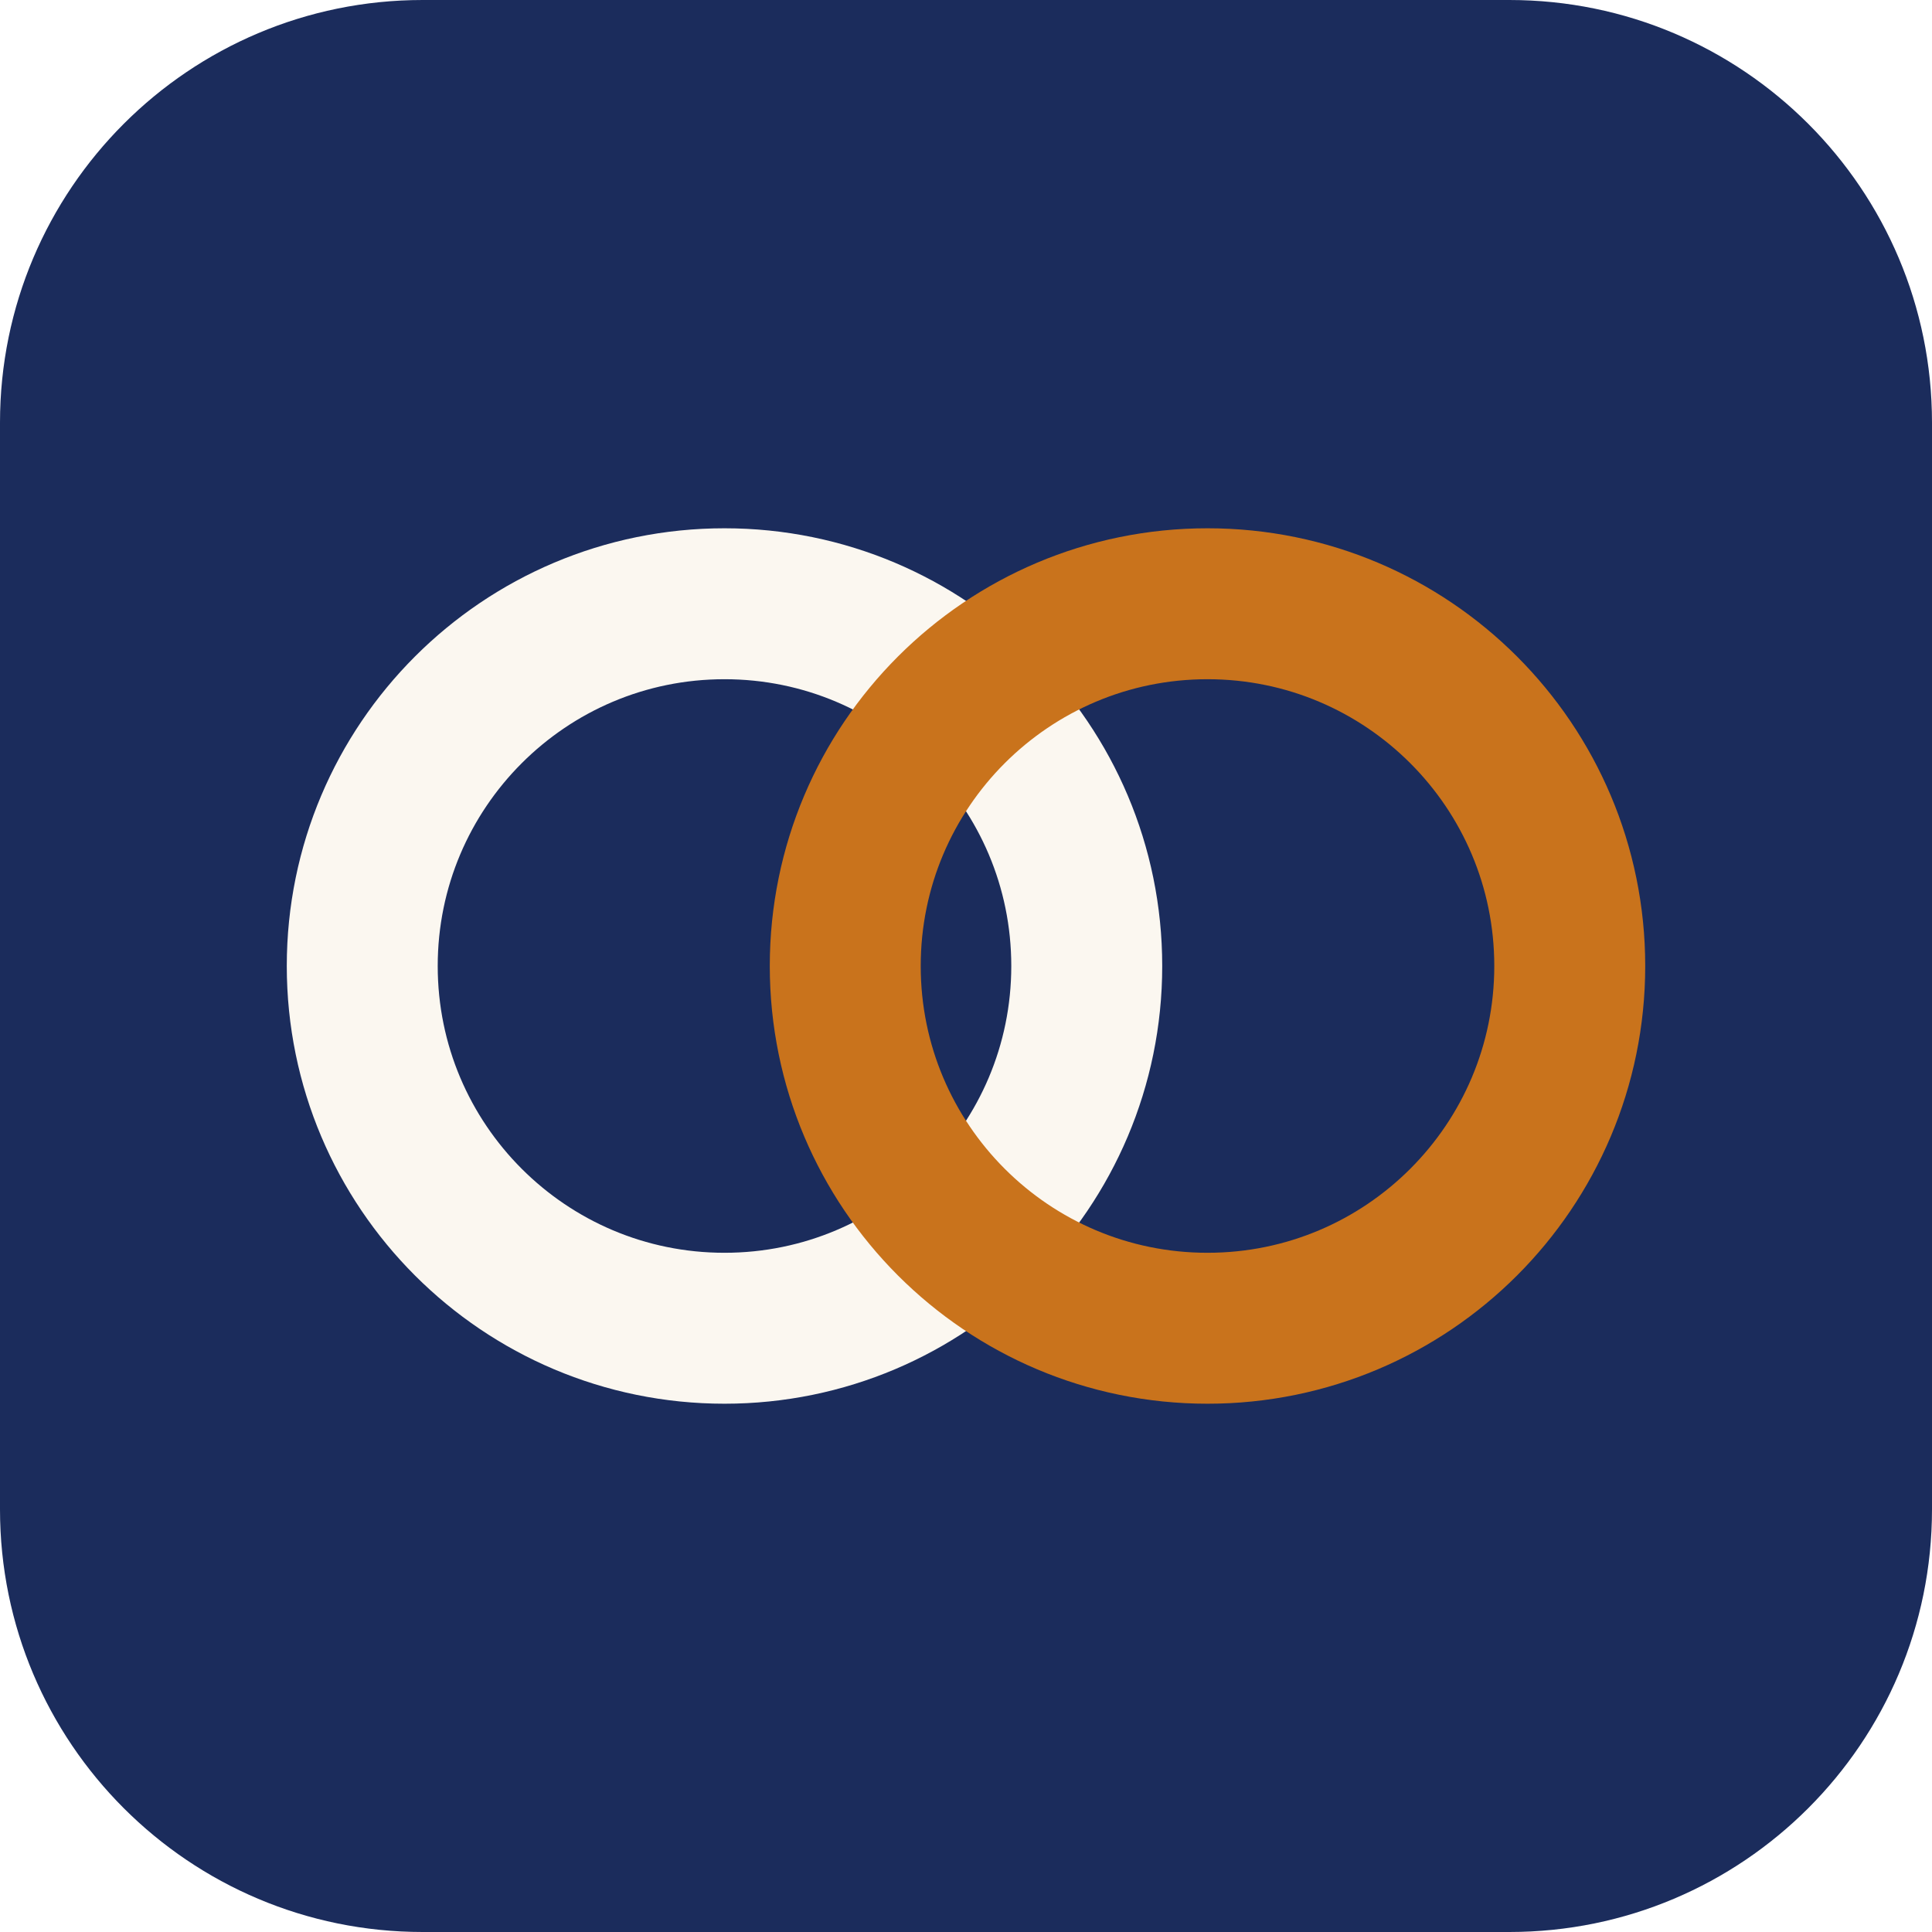
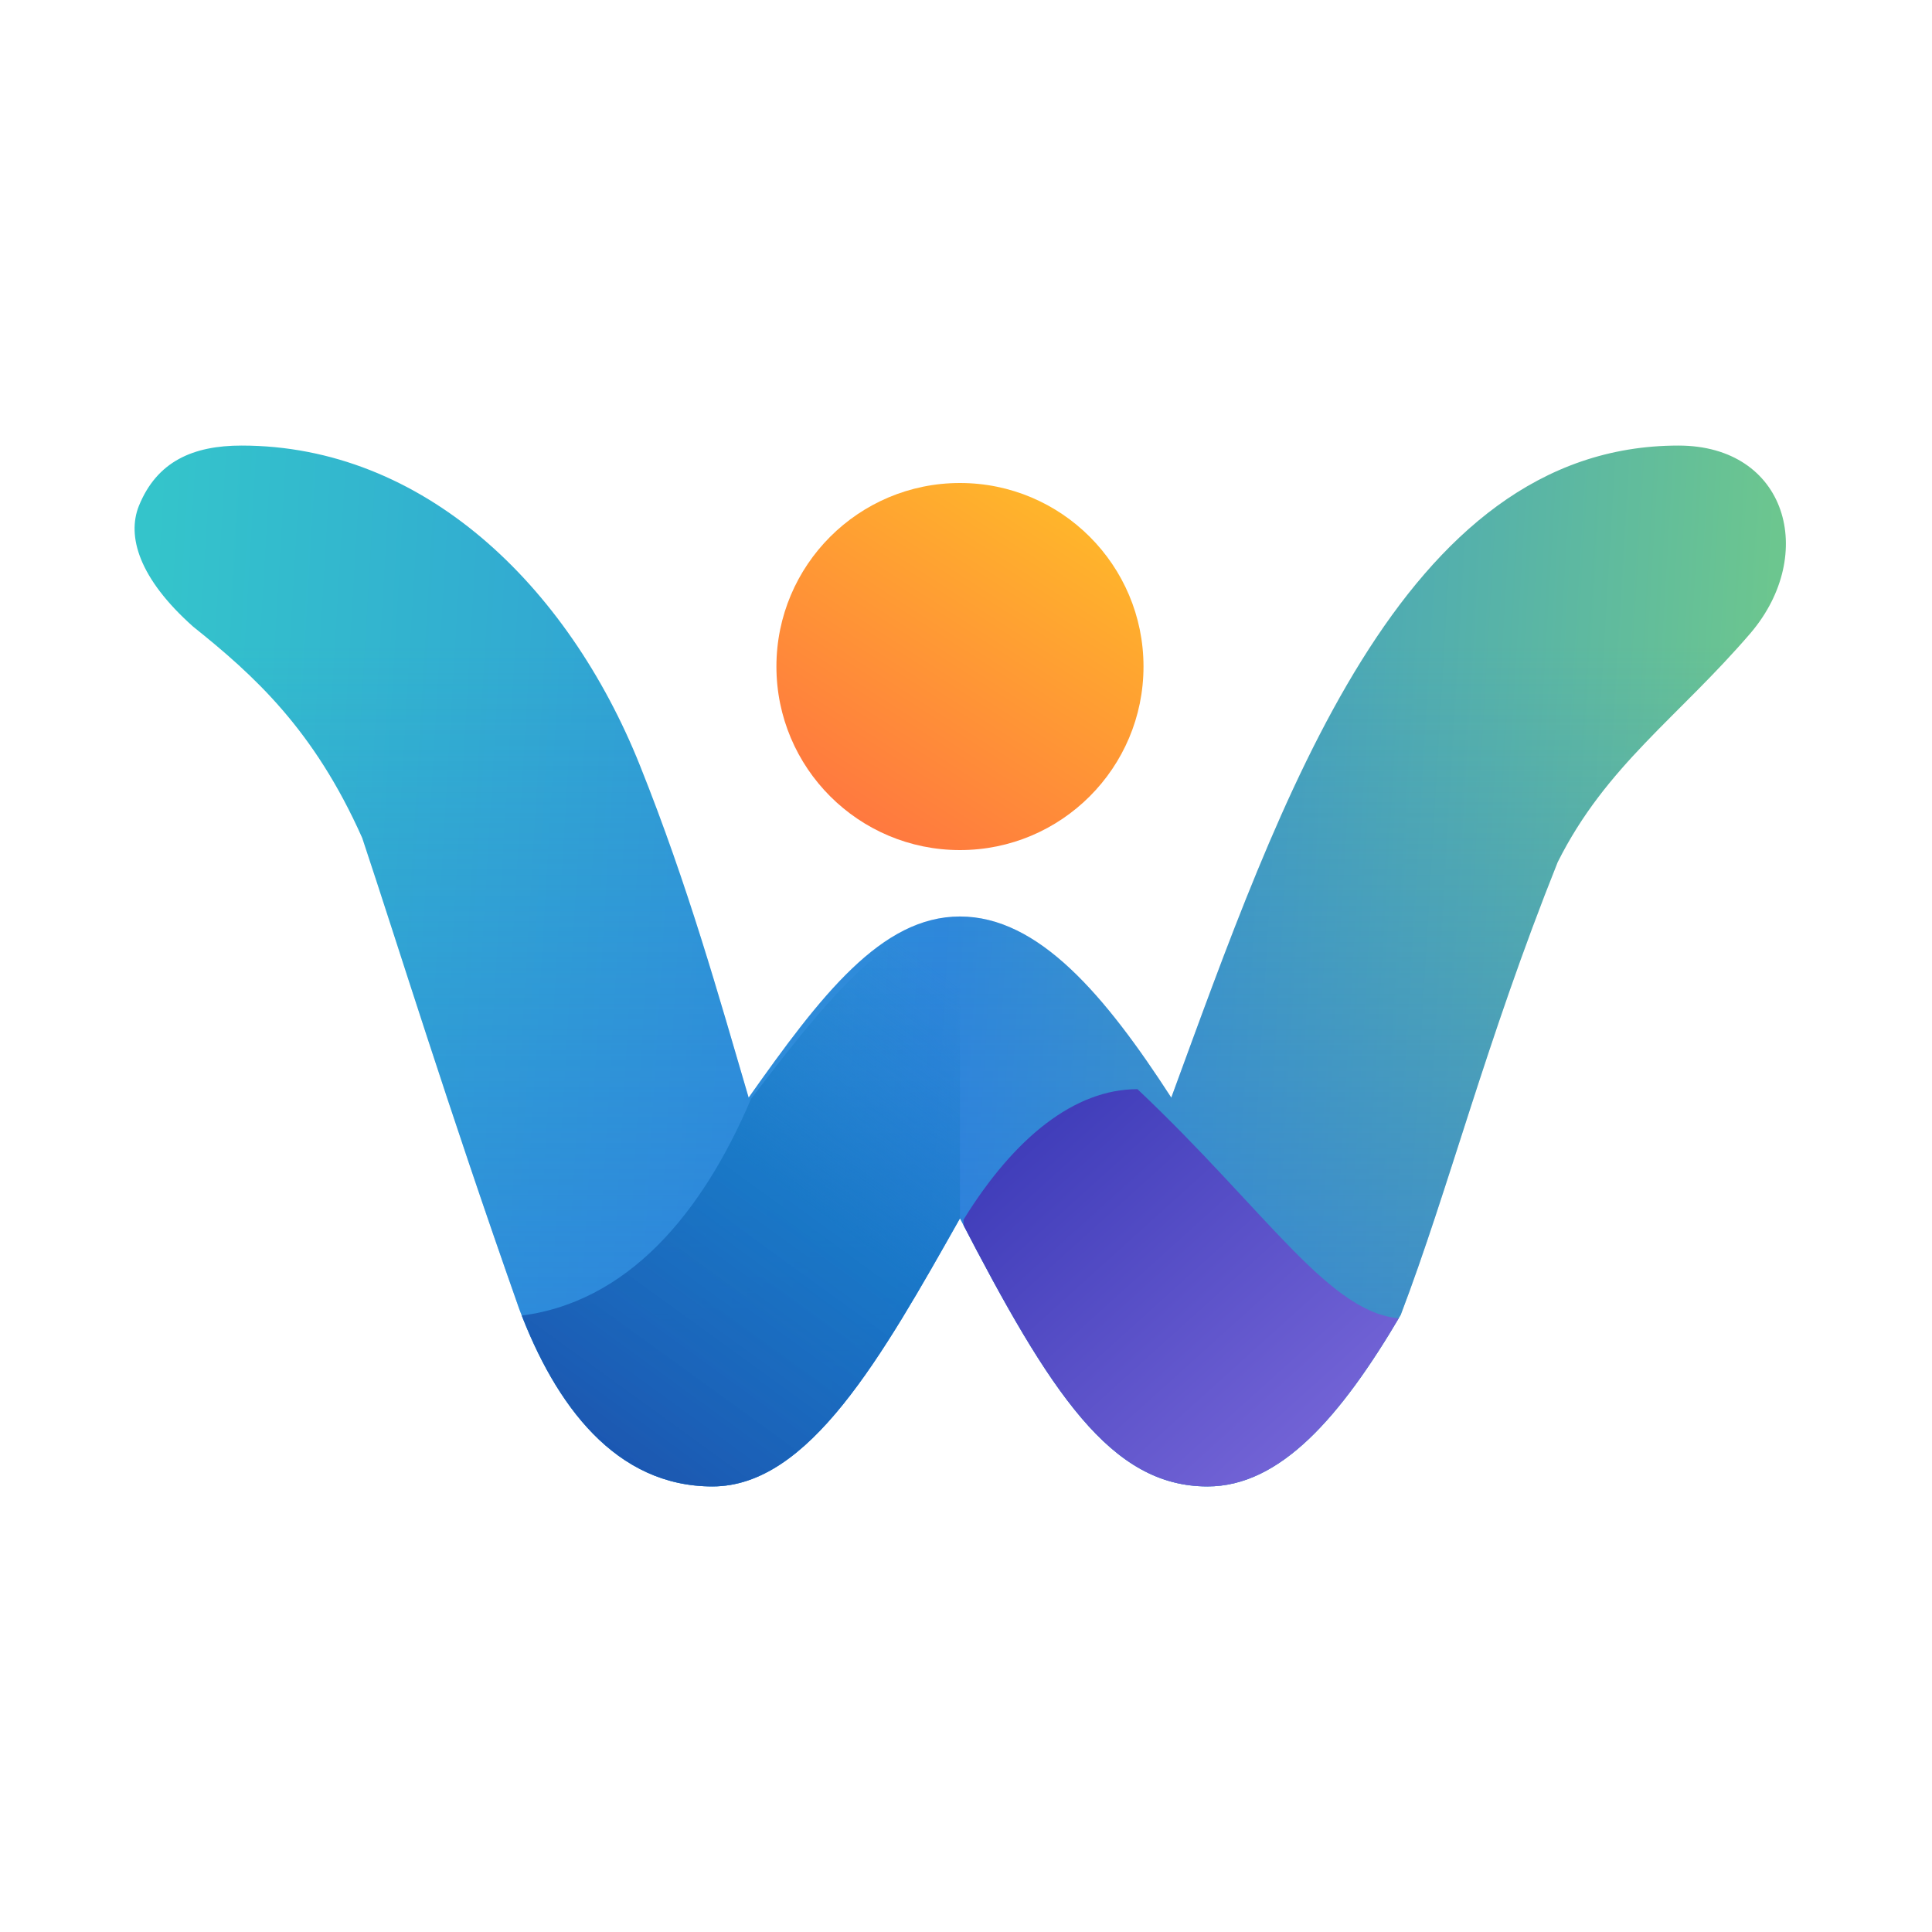
- <svg xmlns="http://www.w3.org/2000/svg" viewBox="0 0 64 64">
-   <rect width="64" height="64" rx="14" fill="#1B2C5C" />
-   <g transform="translate(32 32) scale(1) translate(-32 -32)">
-     <circle cx="24" cy="32" r="12" fill="none" stroke="#FBF7F0" stroke-width="5" />
-     <circle cx="40" cy="32" r="12" fill="none" stroke="#C9731C" stroke-width="5" />
+ <svg xmlns="http://www.w3.org/2000/svg" viewBox="170 166 1600 1600">
+   <defs>
+     <linearGradient id="wm-base" gradientUnits="userSpaceOnUse" x1="300" y1="560" x2="1640" y2="640">
+       <stop offset="0" stop-color="#34c4cb" />
+       <stop offset="0.5" stop-color="#2f8ed8" />
+       <stop offset="1" stop-color="#6cc68f" />
+     </linearGradient>
+     <linearGradient id="wm-wash" gradientUnits="userSpaceOnUse" x1="960" y1="700" x2="960" y2="1300">
+       <stop offset="0" stop-color="#2a6fe3" stop-opacity="0" />
+       <stop offset="1" stop-color="#2a6fe3" stop-opacity="0.55" />
+     </linearGradient>
+     <linearGradient id="wm-dark" gradientUnits="userSpaceOnUse" x1="990" y1="1000" x2="700" y2="1400">
+       <stop offset="0" stop-color="#1a7fc6" stop-opacity="0" />
+       <stop offset="0.45" stop-color="#1676c4" stop-opacity="0.85" />
+       <stop offset="1" stop-color="#1c56b0" />
+     </linearGradient>
+     <linearGradient id="wm-purple" gradientUnits="userSpaceOnUse" x1="1010" y1="1090" x2="1290" y2="1400">
+       <stop offset="0" stop-color="#3d3bb8" />
+       <stop offset="1" stop-color="#7a69da" />
+     </linearGradient>
+     <linearGradient id="wm-sun" gradientUnits="userSpaceOnUse" x1="1060" y1="580" x2="880" y2="860">
+       <stop offset="0" stop-color="#ffb82a" />
+       <stop offset="1" stop-color="#ff7640" />
+     </linearGradient>
+     <clipPath id="wm-w">
+       <path id="wm-silhouette" d="M370,535 C520,535 640,650 700,800 C740,900 765,990 790,1075 C850,990 900,925 965,925 C1030,925 1085,990 1140,1075 C1230,830 1330,535 1560,535 C1650,535 1675,625 1620,690 C1560,760 1500,800 1460,880 C1400,1030 1370,1150 1330,1255 C1280,1340 1230,1397 1170,1397 C1090,1397 1040,1320 965,1175 C900,1290 840,1397 760,1397 C680,1397 630,1330 600,1250 C540,1080 500,950 470,860 C430,770 380,725 330,685 C285,645 275,610 285,585 C300,548 330,535 370,535 Z" />
+     </clipPath>
+   </defs>
+   <g clip-path="url(#wm-w)">
+     <rect x="250" y="500" width="1450" height="950" fill="url(#wm-base)" />
+     <rect x="250" y="700" width="1450" height="700" fill="url(#wm-wash)" />
+     <path d="M598,1256 C690,1246 752,1170 792,1076 C850,1000 905,930 965,925 L965,1175 L965,1420 L560,1420 Z" fill="url(#wm-dark)" />
+     <path d="M968,1176 C1010,1108 1060,1068 1112,1068 C1220,1170 1272,1256 1332,1258 L1332,1420 L968,1420 Z" fill="url(#wm-purple)" />
  </g>
+   <circle cx="965" cy="718" r="152" fill="url(#wm-sun)" />
</svg>
